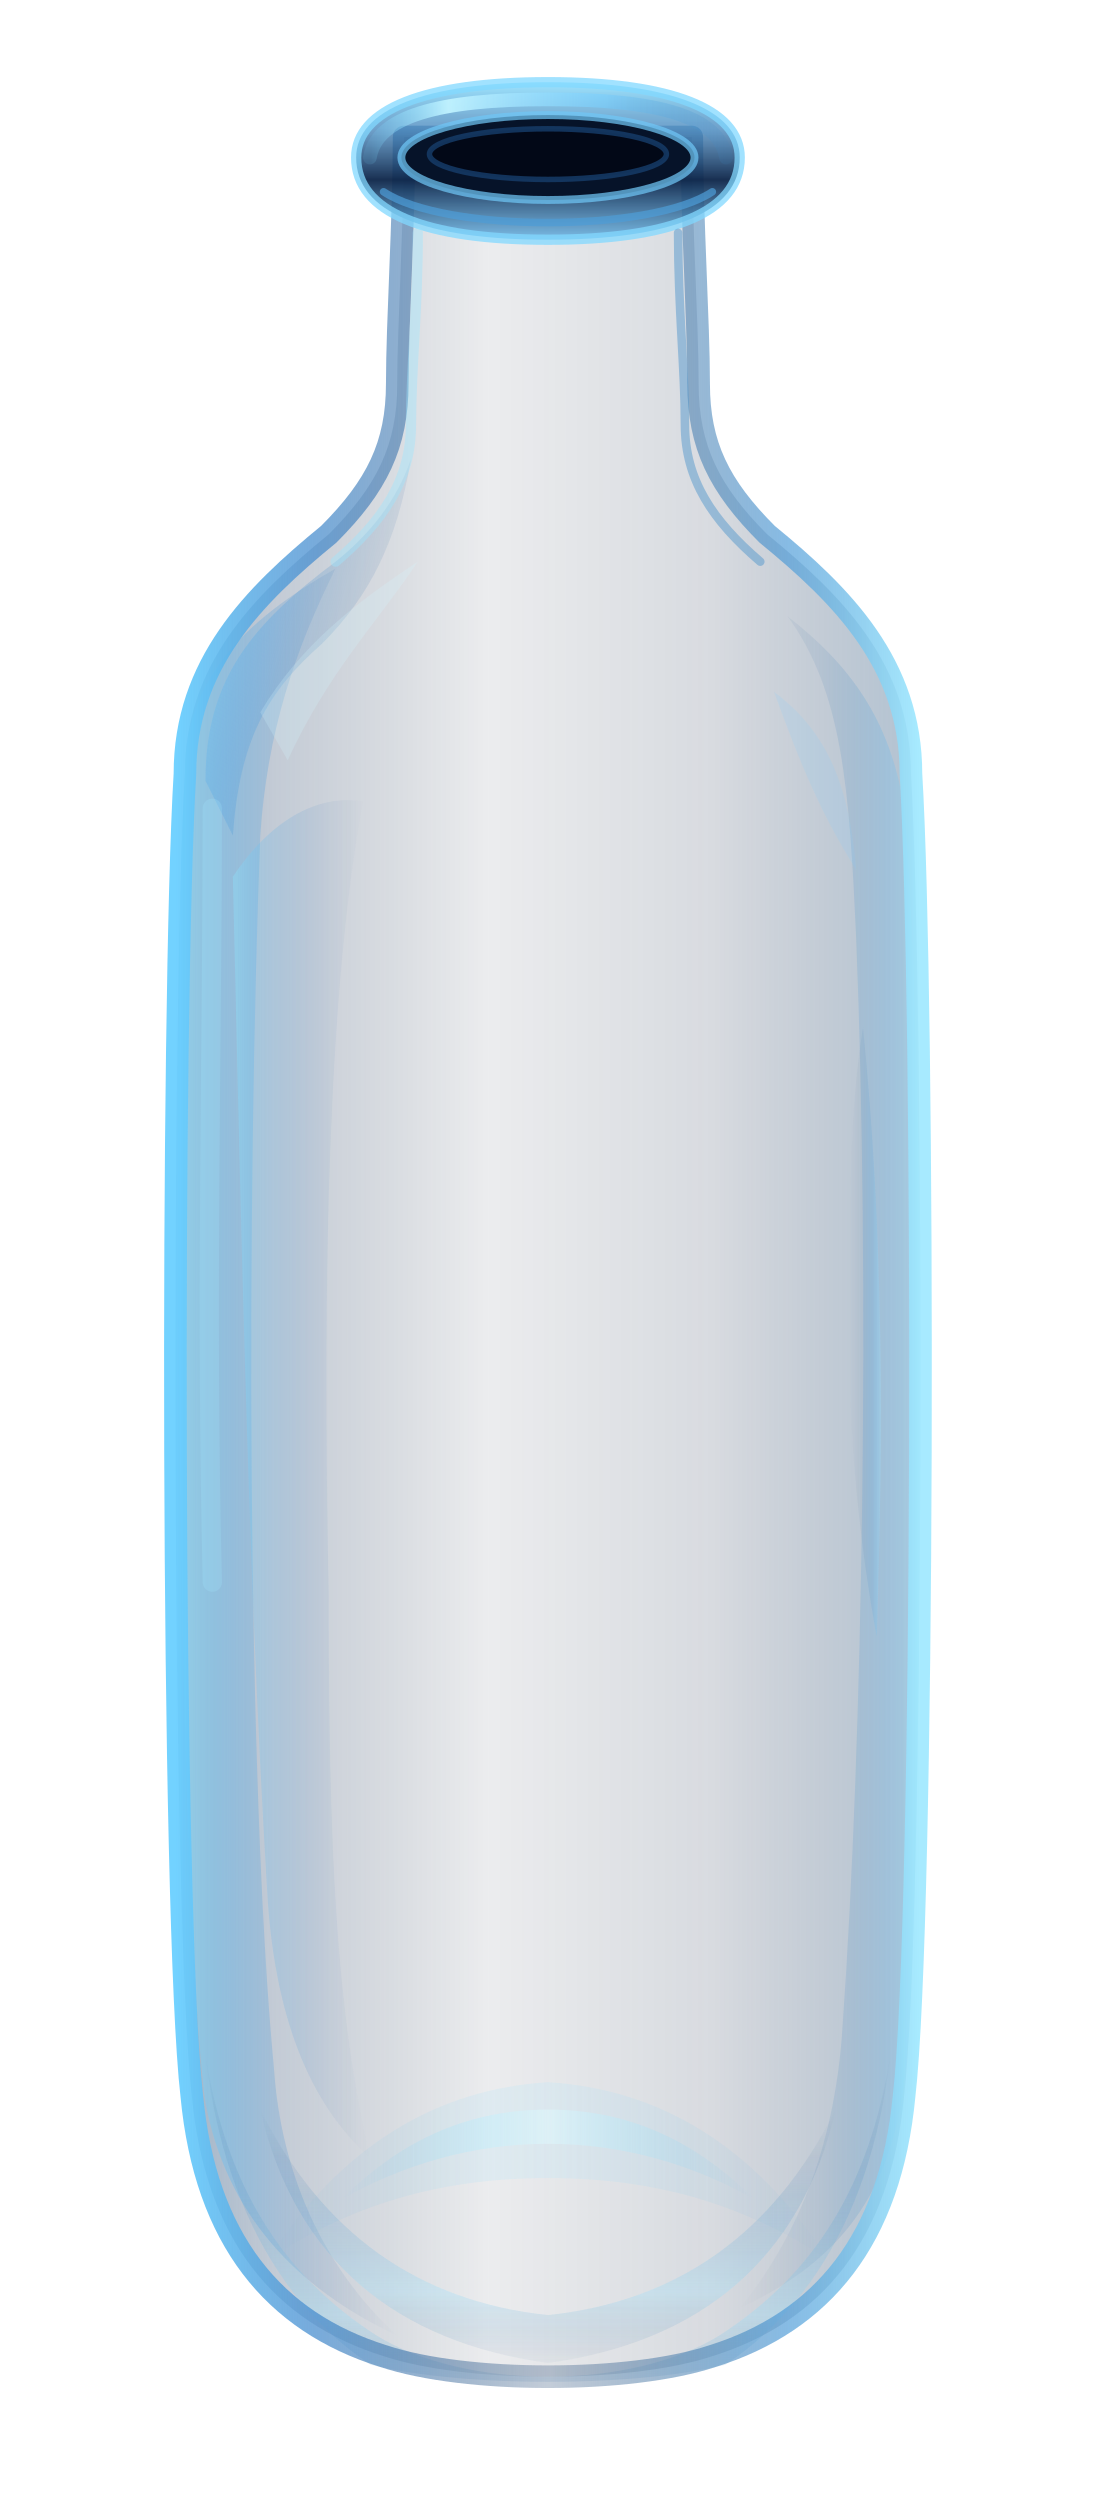
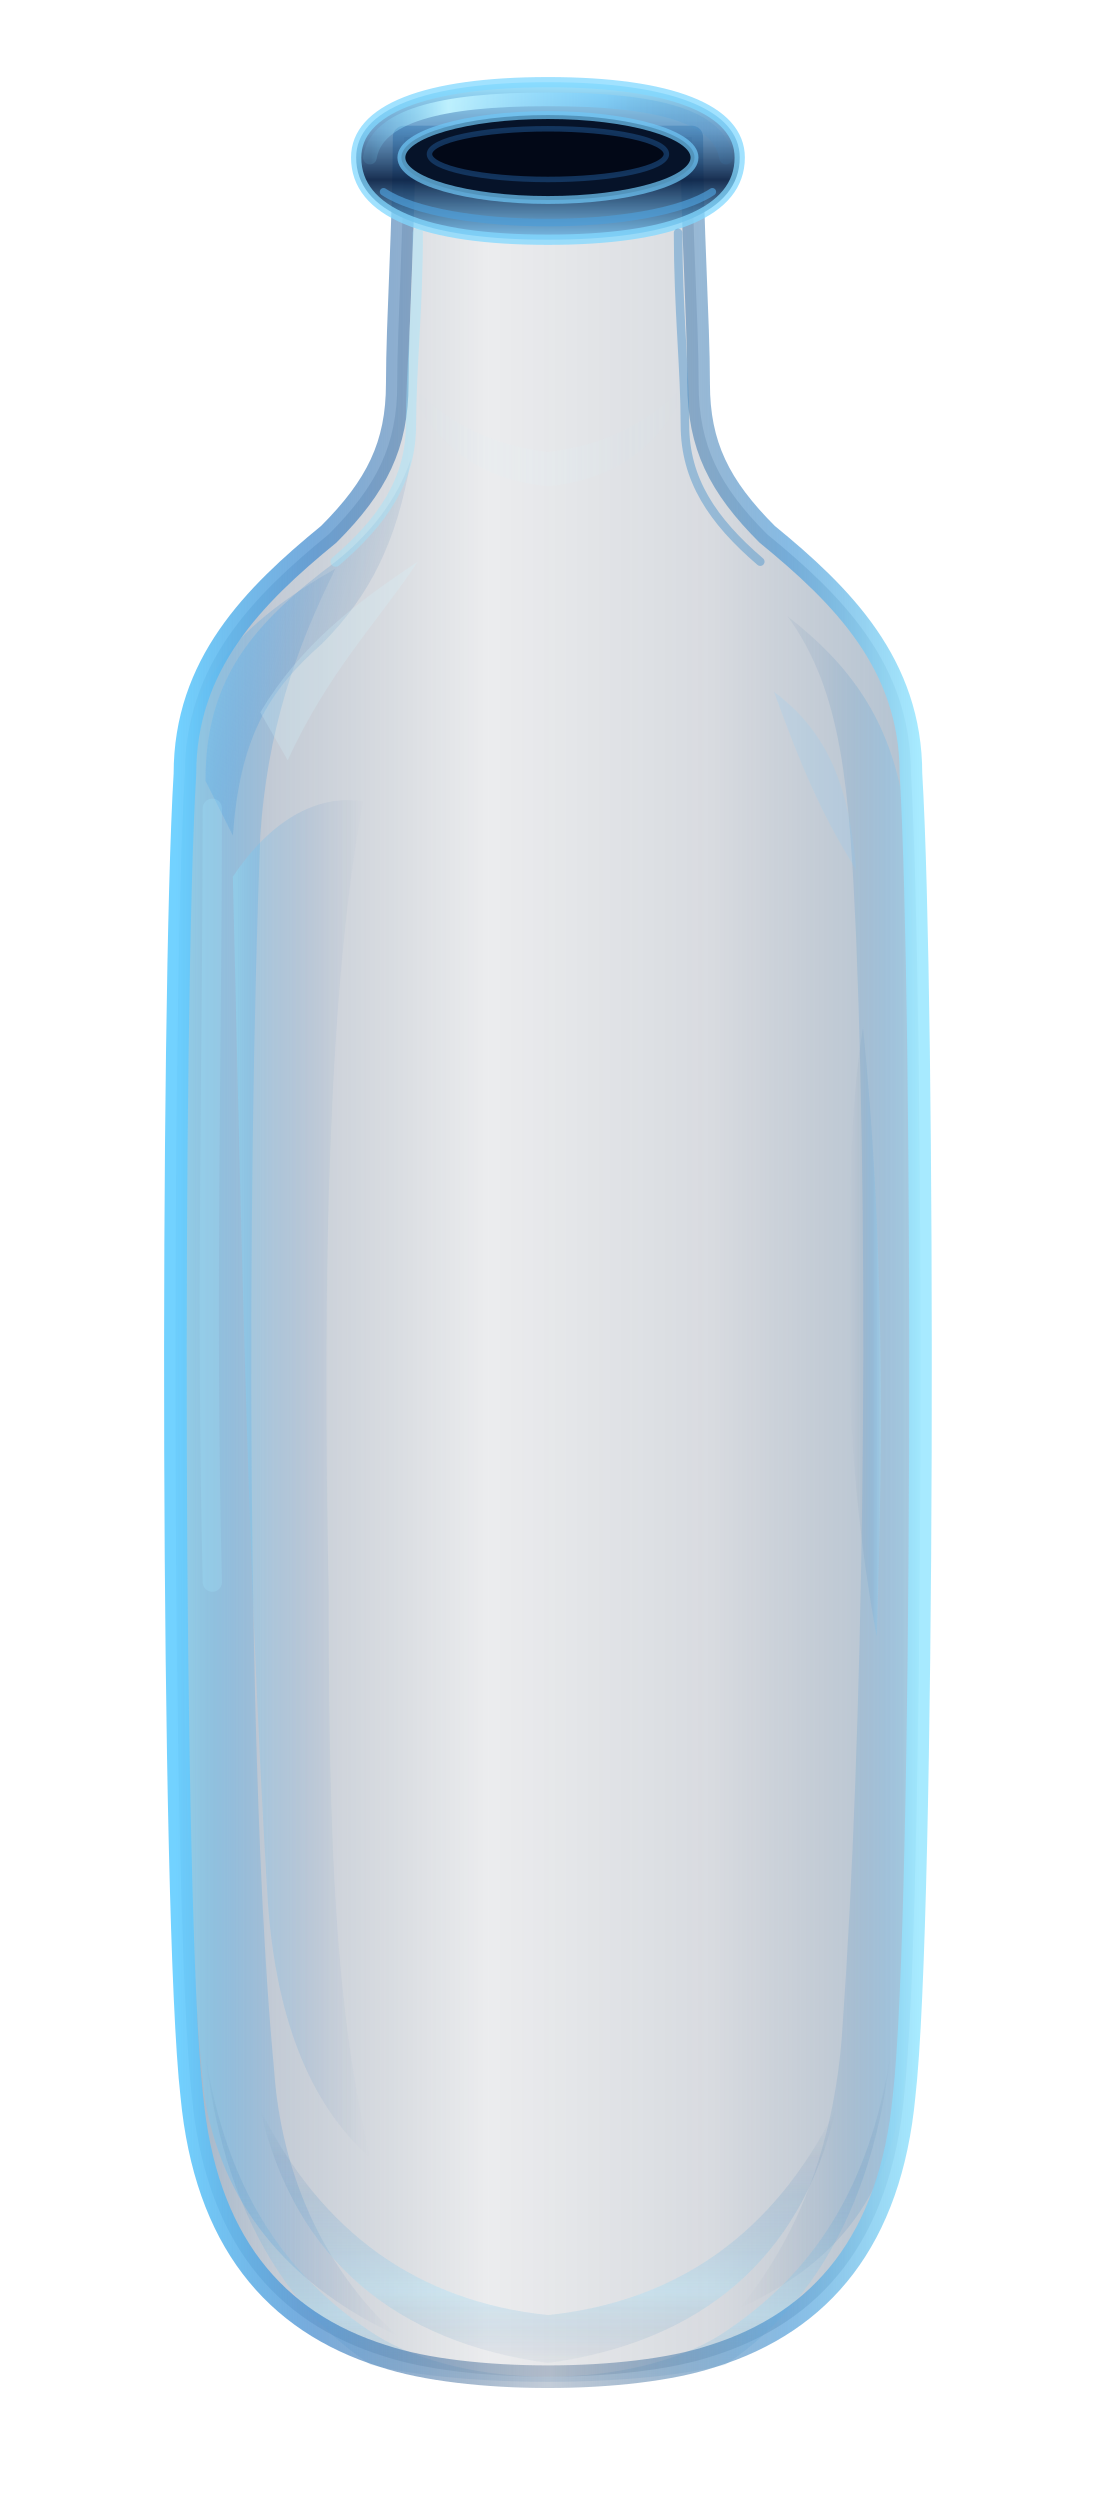
<svg xmlns="http://www.w3.org/2000/svg" width="160" height="365" viewBox="0 0 160 365">
  <defs>
    <linearGradient id="bodyTint" x1="0" y1="0" x2="1" y2="0">
      <stop offset="0" stop-color="#164b7d" stop-opacity=".42" />
      <stop offset=".13" stop-color="#17365f" stop-opacity=".26" />
      <stop offset=".42" stop-color="#08172e" stop-opacity=".08" />
      <stop offset=".72" stop-color="#0a1d3d" stop-opacity=".16" />
      <stop offset="1" stop-color="#1b4c7a" stop-opacity=".34" />
    </linearGradient>
    <linearGradient id="leftEdge" x1="0" y1="0" x2="1" y2="0">
      <stop offset="0" stop-color="#69cfff" stop-opacity=".92" />
      <stop offset=".22" stop-color="#4ca9f0" stop-opacity=".72" />
      <stop offset=".58" stop-color="#2868b5" stop-opacity=".42" />
      <stop offset="1" stop-color="#17406f" stop-opacity=".06" />
    </linearGradient>
    <linearGradient id="rightEdge" x1="0" y1="0" x2="1" y2="0">
      <stop offset="0" stop-color="#0d2b52" stop-opacity=".08" />
      <stop offset=".42" stop-color="#347fc0" stop-opacity=".38" />
      <stop offset=".82" stop-color="#65b7ed" stop-opacity=".74" />
      <stop offset="1" stop-color="#9be3ff" stop-opacity=".86" />
    </linearGradient>
    <linearGradient id="leftReflection" x1="0" y1="0" x2="1" y2="0">
      <stop offset="0" stop-color="#8de5ff" stop-opacity=".58" />
      <stop offset=".24" stop-color="#58b9f4" stop-opacity=".34" />
      <stop offset=".64" stop-color="#2b72bd" stop-opacity=".12" />
      <stop offset="1" stop-color="#1c4c83" stop-opacity="0" />
    </linearGradient>
    <linearGradient id="rightReflection" x1="0" y1="0" x2="1" y2="0">
      <stop offset="0" stop-color="#183a66" stop-opacity="0" />
      <stop offset=".45" stop-color="#2d6eaa" stop-opacity=".10" />
      <stop offset=".82" stop-color="#67b9ed" stop-opacity=".28" />
      <stop offset="1" stop-color="#a1e5ff" stop-opacity=".40" />
    </linearGradient>
    <linearGradient id="shoulderReflection" x1="0" y1="0" x2="1" y2=".5">
      <stop offset="0" stop-color="#a3eaff" stop-opacity=".68" />
      <stop offset=".45" stop-color="#4b9fe3" stop-opacity=".28" />
      <stop offset="1" stop-color="#1d4b80" stop-opacity="0" />
    </linearGradient>
    <linearGradient id="baseReflection" x1="0" y1="0" x2="0" y2="1">
      <stop offset="0" stop-color="#1b4778" stop-opacity="0" />
      <stop offset=".34" stop-color="#4288c1" stop-opacity=".16" />
      <stop offset=".72" stop-color="#8edfff" stop-opacity=".28" />
      <stop offset="1" stop-color="#315f91" stop-opacity=".05" />
    </linearGradient>
-     <linearGradient id="innerBaseBloom" x1="0" y1="0" x2="1" y2="0">
-       <stop offset="0" stop-color="#579dcc" stop-opacity="0" />
-       <stop offset=".12" stop-color="#65b7e5" stop-opacity=".07" />
-       <stop offset=".32" stop-color="#91d9f7" stop-opacity=".14" />
-       <stop offset=".50" stop-color="#a8e8ff" stop-opacity=".18" />
-       <stop offset=".68" stop-color="#91d9f7" stop-opacity=".14" />
-       <stop offset=".88" stop-color="#65b7e5" stop-opacity=".07" />
-       <stop offset="1" stop-color="#579dcc" stop-opacity="0" />
-     </linearGradient>
-     <linearGradient id="innerBaseFresnel" x1="0" y1="0" x2="1" y2="0">
-       <stop offset="0" stop-color="#69bce9" stop-opacity="0" />
-       <stop offset=".14" stop-color="#86d5f7" stop-opacity=".15" />
-       <stop offset=".34" stop-color="#b5efff" stop-opacity=".34" />
-       <stop offset=".50" stop-color="#e0faff" stop-opacity=".48" />
-       <stop offset=".66" stop-color="#b5efff" stop-opacity=".34" />
-       <stop offset=".86" stop-color="#86d5f7" stop-opacity=".15" />
-       <stop offset="1" stop-color="#69bce9" stop-opacity="0" />
+     <linearGradient id="neckFrontGlint" x1="0" y1="0" x2="1" y2="0">
+       <stop offset="0" stop-color="#a8eaff" stop-opacity="0" />
+       <stop offset=".24" stop-color="#c5f3ff" stop-opacity=".045" />
+       <stop offset=".50" stop-color="#e0faff" stop-opacity=".095" />
+       <stop offset=".76" stop-color="#c5f3ff" stop-opacity=".045" />
+       <stop offset="1" stop-color="#a8eaff" stop-opacity="0" />
    </linearGradient>
    <linearGradient id="rimGlass" x1="0" y1="0" x2="0" y2="1">
      <stop offset="0" stop-color="#92e2ff" stop-opacity=".88" />
      <stop offset=".30" stop-color="#377cb6" stop-opacity=".72" />
      <stop offset=".62" stop-color="#0c2448" stop-opacity=".95" />
      <stop offset="1" stop-color="#5caee3" stop-opacity=".78" />
    </linearGradient>
    <linearGradient id="rimGlint" x1="0" y1="0" x2="1" y2="0">
      <stop offset="0" stop-color="#77d7ff" stop-opacity=".10" />
      <stop offset=".22" stop-color="#c1f3ff" stop-opacity=".94" />
      <stop offset=".66" stop-color="#76cfff" stop-opacity=".52" />
      <stop offset="1" stop-color="#3983c1" stop-opacity=".12" />
    </linearGradient>
    <linearGradient id="edgeContour" x1="0" y1="0" x2="1" y2="0">
      <stop offset="0" stop-color="#6acfff" stop-opacity=".95" />
      <stop offset=".18" stop-color="#478ed0" stop-opacity=".74" />
      <stop offset=".50" stop-color="#183d6b" stop-opacity=".26" />
      <stop offset=".82" stop-color="#4e9bd7" stop-opacity=".68" />
      <stop offset="1" stop-color="#a0e9ff" stop-opacity=".92" />
    </linearGradient>
    <clipPath id="bottleClip">
      <path d="M59 20         C59 32 58 47 58 56         C58 65 55 71 48 78         C37 87 27 97 27 113         C25 146 25 280 28 306         C30 327 38 339 50 344         C63 349 97 349 110 344         C122 339 130 327 132 306         C135 280 135 146 133 113         C133 97 123 87 112 78         C105 71 102 65 102 56         C102 47 101 32 101 20 Z" />
    </clipPath>
  </defs>
  <path d="M59 20     C59 32 58 47 58 56     C58 65 55 71 48 78     C37 87 27 97 27 113     C25 146 25 280 28 306     C30 327 40 339 56 344     C68 348 92 348 104 344     C120 339 130 327 132 306     C135 280 135 146 133 113     C133 97 123 87 112 78     C105 71 102 65 102 56     C102 47 101 32 101 20 Z" fill="url(#bodyTint)" />
  <g clip-path="url(#bottleClip)">
    <path d="M27 111       C28 99 35 91 49 83       C43 95 39 107 38 122       C36 174 36 260 40 302       C41 317 47 331 58 341       C43 334 33 323 30 307       C26 278 25 148 27 111 Z" fill="url(#leftReflection)" />
    <path d="M34 128       C40 119 47 116 53 117       C48 144 47 185 48 233       C48 270 49 293 54 315       C45 307 40 294 39 276       C36 226 35 169 34 128 Z" fill="url(#leftReflection)" opacity=".64" />
    <path d="M132 118       C130 105 124 97 115 90       C123 101 124 115 125 137       C127 187 126 254 123 296       C122 312 117 326 108 337       C123 330 130 320 132 304       C136 273 135 150 132 118 Z" fill="url(#rightReflection)" />
    <path d="M126 150 C129 180 129 209 128 239       C126 228 124 213 124 196 C124 177 124 162 126 150 Z" fill="url(#rightReflection)" opacity=".8" />
    <path d="M30 114       C30 99 37 91 49 82       C54 78 58 73 60 67       C58 79 54 87 47 94       C39 101 35 108 34 122 Z" fill="url(#shoulderReflection)" />
+     <path d="M59 55       C65 62 72 65 80 66       C88 65 95 62 101 55       C97 65 90 70 80 71       C70 70 63 65 59 55 Z" fill="url(#neckFrontGlint)" />
    <path d="M31 118 C31 152 30 190 31 231" fill="none" stroke="#a3eaff" stroke-opacity=".22" stroke-width="2.8" stroke-linecap="round" />
    <path d="M30 300       C33 319 41 332 55 341       C68 349 92 349 105 341       C119 332 127 319 130 300       C127 326 115 342 99 349       C87 354 73 354 61 349       C45 342 33 326 30 300 Z" fill="url(#baseReflection)" />
    <path d="M38 308       C47 326 61 336 80 338       C99 336 113 326 122 308       C117 330 102 342 80 345       C58 342 43 330 38 308 Z" fill="url(#baseReflection)" opacity=".94" />
-     <path d="M39 330       C50 313 64 305 80 304       C96 305 110 313 121 330       C109 322 96 318 80 318       C64 318 51 322 39 330 Z" fill="url(#innerBaseBloom)" />
-     <path d="M50 321       C59 312 69 308 80 308       C91 308 101 312 110 321       C101 316 91 313 80 313       C69 313 59 316 50 321 Z" fill="url(#innerBaseFresnel)" />
  </g>
  <path d="M59 20     C59 32 58 47 58 56     C58 65 55 71 48 78     C37 87 27 97 27 113     C25 146 25 280 28 306     C30 327 40 339 56 344     C68 348 92 348 104 344     C120 339 130 327 132 306     C135 280 135 146 133 113     C133 97 123 87 112 78     C105 71 102 65 102 56     C102 47 101 32 101 20 Z" fill="none" stroke="url(#edgeContour)" stroke-width="3.3" stroke-linejoin="round" />
  <path d="M52 23     C52 16 62 12 80 12     C98 12 108 16 108 23     C108 31 98 35 80 35     C62 35 52 31 52 23 Z" fill="url(#rimGlass)" stroke="#82d8ff" stroke-opacity=".75" stroke-width="1.5" />
  <ellipse cx="80" cy="23" rx="21.4" ry="6.2" fill="#061329" stroke="#6fc7f5" stroke-opacity=".72" stroke-width="1.15" />
  <ellipse cx="80" cy="22.5" rx="17.3" ry="3.7" fill="#020817" stroke="#163b68" stroke-opacity=".85" stroke-width=".8" />
  <path d="M54 23 C55 17 64 14.5 80 14.5 C96 14.5 105 17 106 23" fill="none" stroke="url(#rimGlint)" stroke-width="2.0" stroke-linecap="round" />
  <path d="M56 28 C65 34 95 34 104 28" fill="none" stroke="#4d9dd7" stroke-opacity=".70" stroke-width="1.1" stroke-linecap="round" />
  <path d="M61 34 C61 45 60 54 60 62     C60 70 56 76 49 82" fill="none" stroke="#9ce7ff" stroke-opacity=".40" stroke-width="1.5" stroke-linecap="round" />
  <path d="M99 34 C99 45 100 54 100 62     C100 70 104 76 111 82" fill="none" stroke="#4e95cb" stroke-opacity=".48" stroke-width="1.25" stroke-linecap="round" />
  <path d="M38 104 C44 94 52 88 61 82     C55 91 48 98 42 111 Z" fill="#d2f6ff" opacity=".22" />
  <path d="M113 101 C121 107 124 115 125 127     C120 119 117 112 113 101 Z" fill="#7fcfff" opacity=".16" />
</svg>
